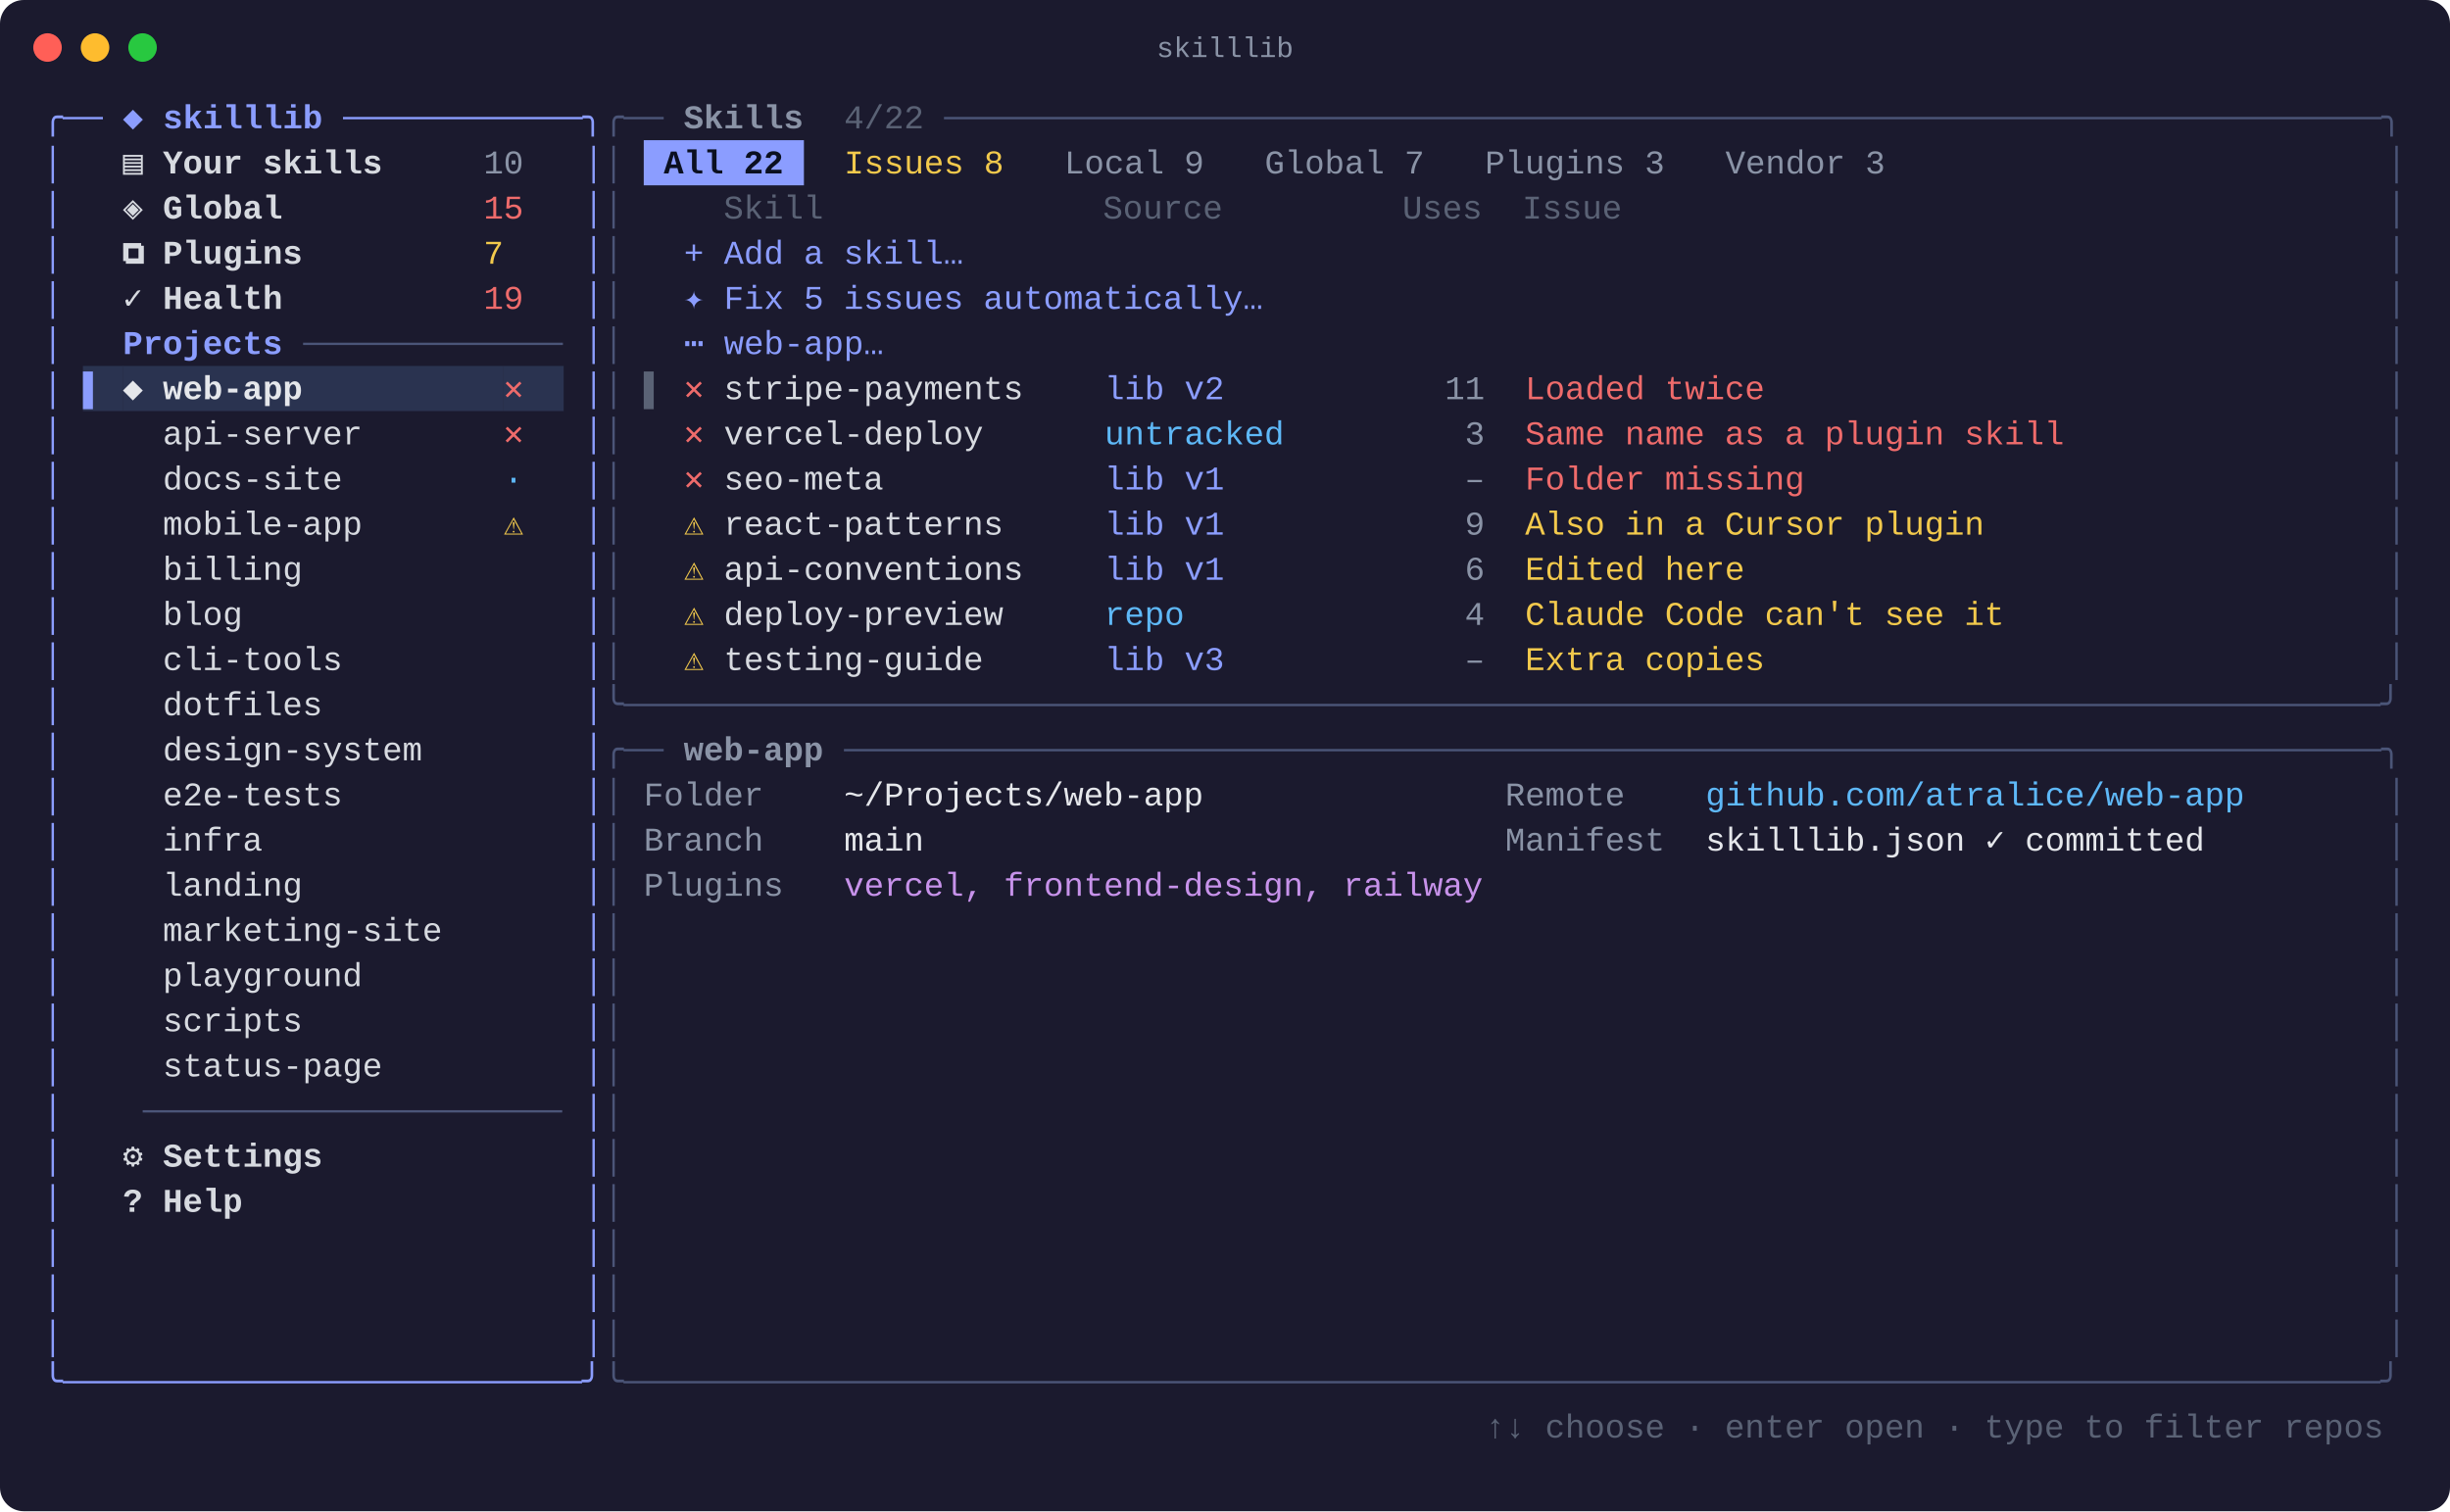
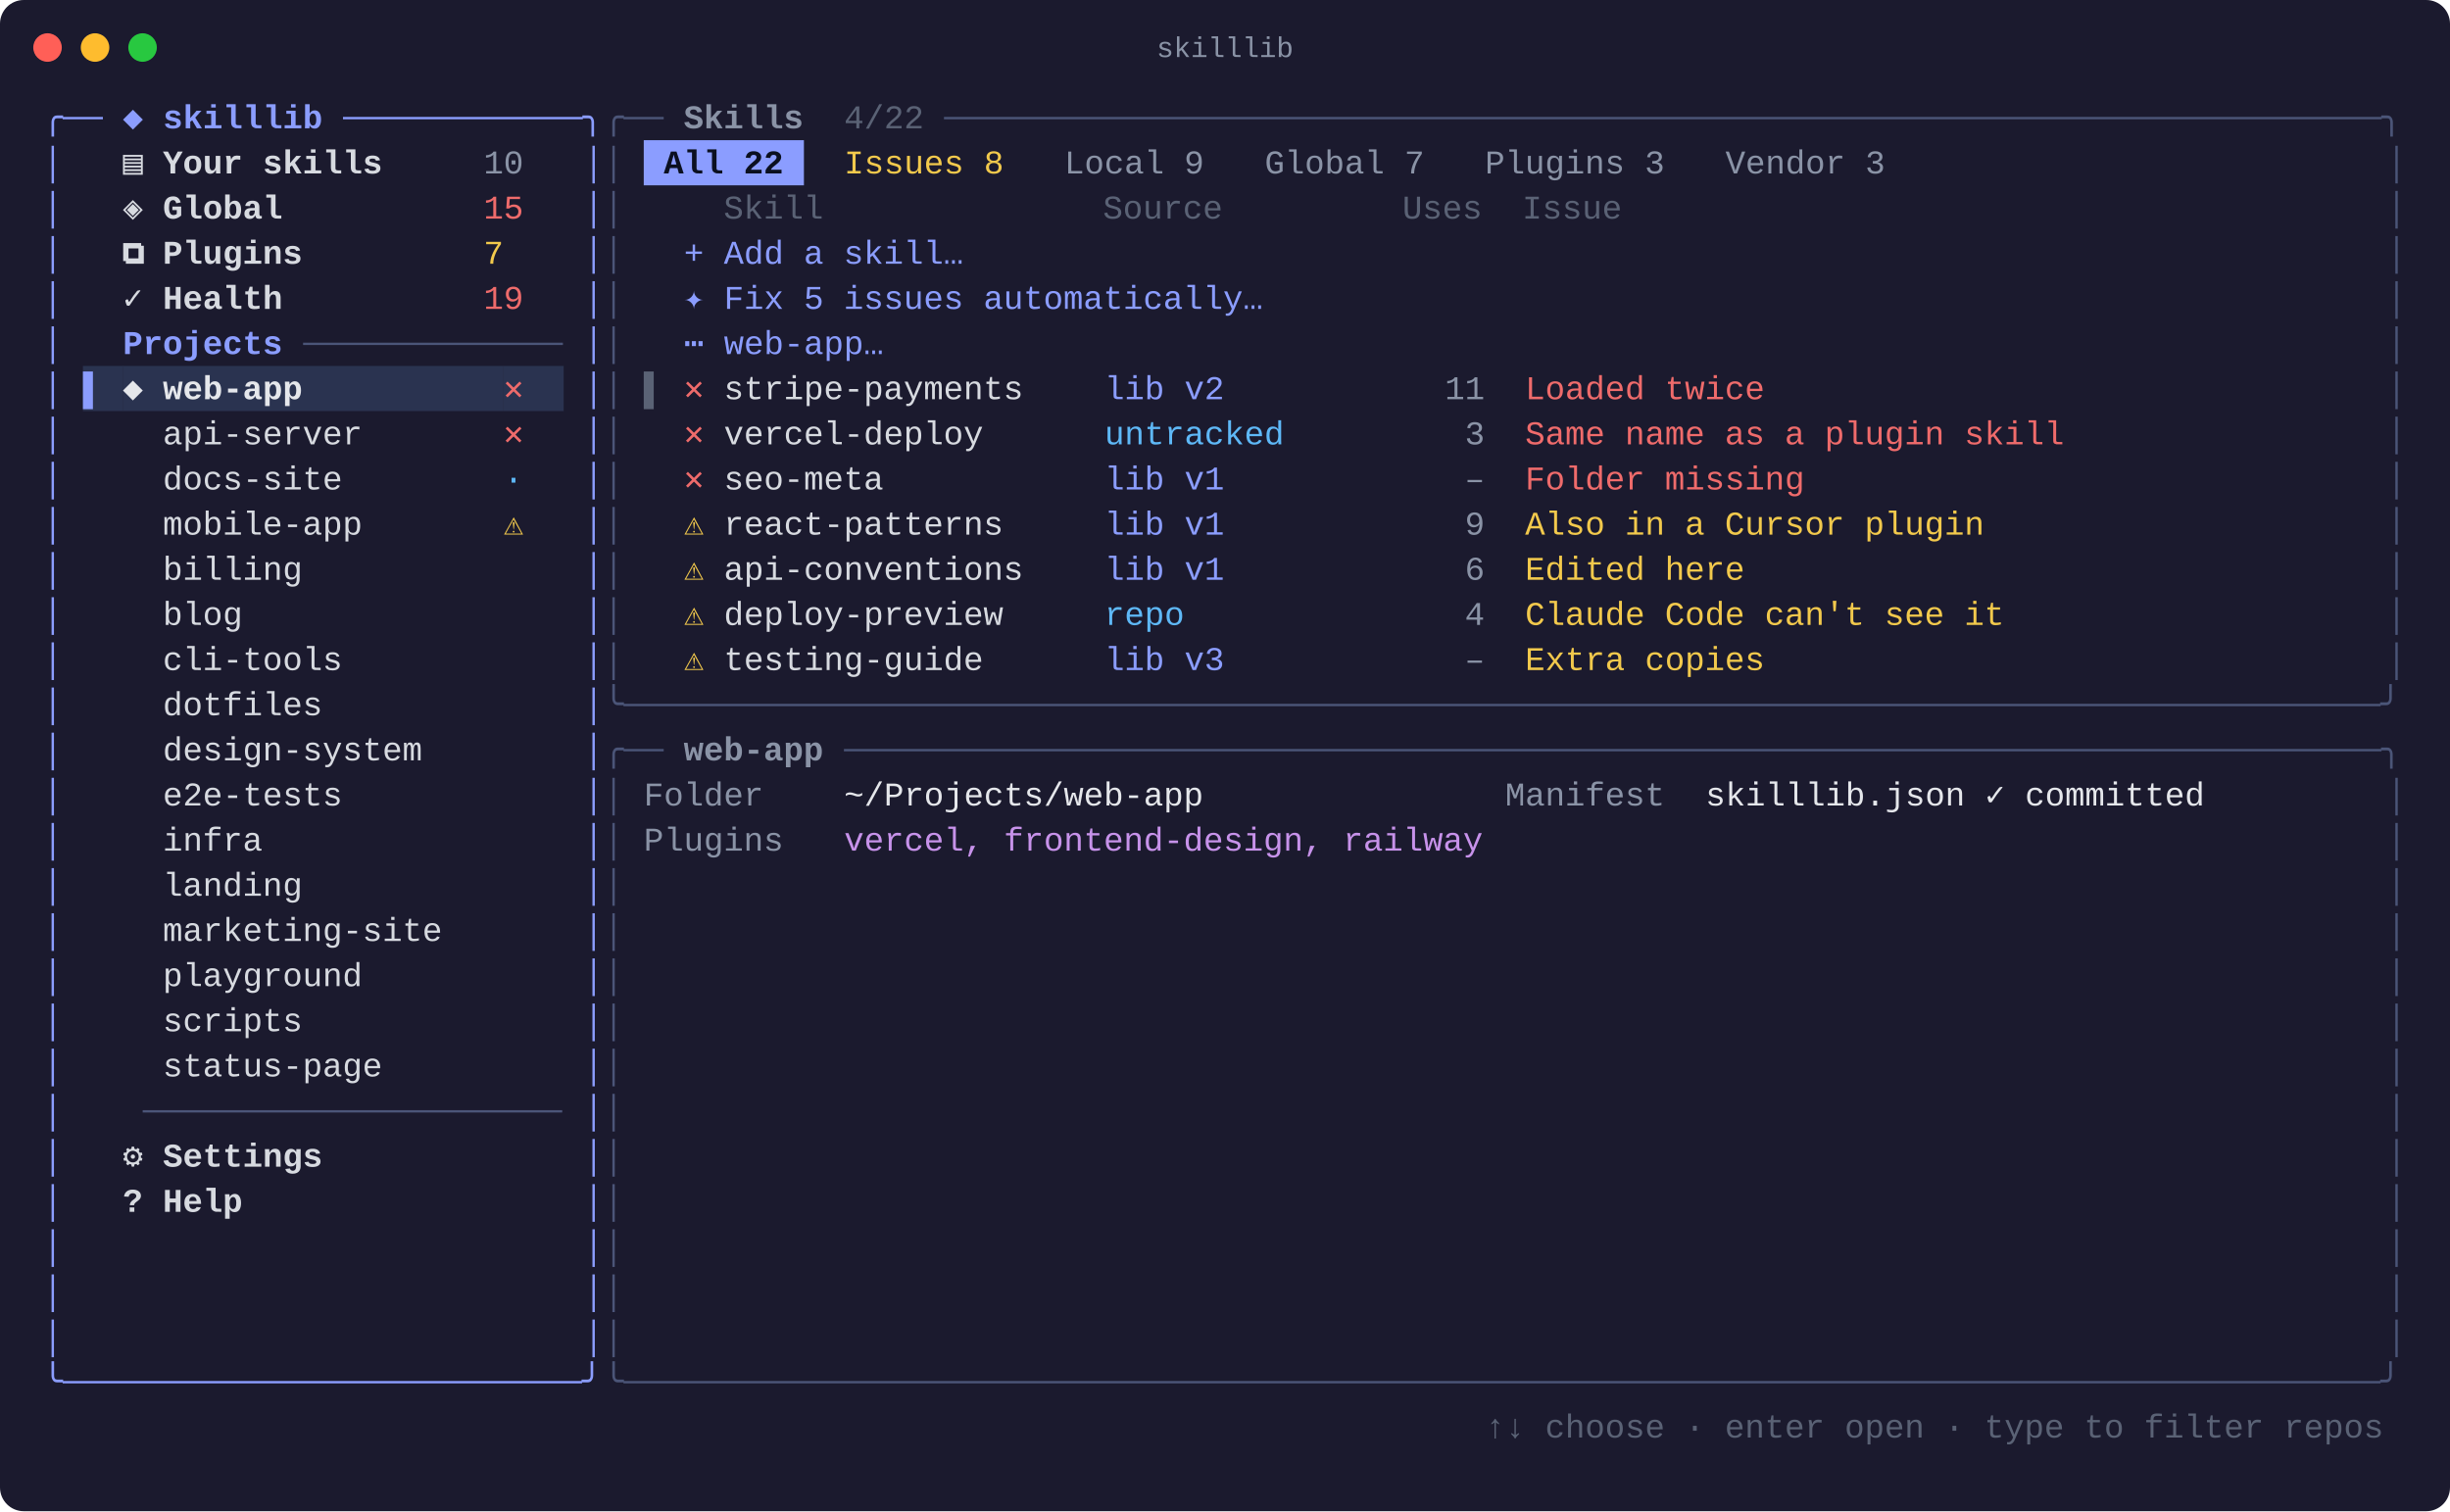
<svg xmlns="http://www.w3.org/2000/svg" width="1031" height="636" viewBox="0 0 1031 636" font-family="SFMono-Regular, Menlo, Consolas, 'Liberation Mono', monospace" font-size="14">
  <rect width="1031" height="636" rx="10" fill="#1b1a2e" />
  <circle cx="20" cy="20" r="6" fill="#ff5f57" />
  <circle cx="40" cy="20" r="6" fill="#febc2e" />
  <circle cx="60" cy="20" r="6" fill="#28c840" />
  <text x="515.5" y="24" fill="#8a93a6" font-size="12" text-anchor="middle">skilllib</text>
  <text x="18.0" y="54.0" fill="#8b9dff" xml:space="preserve" textLength="25.3" lengthAdjust="spacingAndGlyphs">╭──</text>
  <text x="43.3" y="54.0" fill="#8b9dff" font-weight="bold" xml:space="preserve" textLength="101.2" lengthAdjust="spacingAndGlyphs"> ◆ skilllib </text>
  <text x="144.4" y="54.0" fill="#8b9dff" xml:space="preserve" textLength="109.6" lengthAdjust="spacingAndGlyphs">────────────╮</text>
  <text x="254.0" y="54.0" fill="#4b5578" xml:space="preserve" textLength="25.3" lengthAdjust="spacingAndGlyphs">╭──</text>
  <text x="279.3" y="54.0" fill="#8a93a6" font-weight="bold" xml:space="preserve" textLength="67.4" lengthAdjust="spacingAndGlyphs"> Skills </text>
  <text x="346.8" y="54.0" fill="#5a6275" xml:space="preserve" textLength="50.6" lengthAdjust="spacingAndGlyphs"> 4/22 </text>
  <text x="397.3" y="54.0" fill="#4b5578" xml:space="preserve" textLength="615.4" lengthAdjust="spacingAndGlyphs">────────────────────────────────────────────────────────────────────────╮</text>
  <text x="18.0" y="73.0" fill="#8b9dff" xml:space="preserve" textLength="8.4" lengthAdjust="spacingAndGlyphs">│</text>
  <text x="51.7" y="73.0" fill="#d7dae0" font-weight="bold" xml:space="preserve" textLength="151.7" lengthAdjust="spacingAndGlyphs">▤ Your skills     </text>
  <text x="203.5" y="73.0" fill="#8a93a6" xml:space="preserve" textLength="33.7" lengthAdjust="spacingAndGlyphs">10  </text>
  <text x="245.6" y="73.0" fill="#8b9dff" xml:space="preserve" textLength="8.4" lengthAdjust="spacingAndGlyphs">│</text>
  <text x="254.0" y="73.0" fill="#4b5578" xml:space="preserve" textLength="8.4" lengthAdjust="spacingAndGlyphs">│</text>
  <rect x="270.9" y="59.0" width="67.4" height="19" fill="#8b9dff" />
  <text x="270.9" y="73.0" fill="#0b1020" font-weight="bold" xml:space="preserve" textLength="67.4" lengthAdjust="spacingAndGlyphs"> All 22 </text>
  <text x="346.8" y="73.0" fill="#f2c94c" xml:space="preserve" textLength="84.3" lengthAdjust="spacingAndGlyphs"> Issues 8 </text>
  <text x="439.5" y="73.0" fill="#8a93a6" xml:space="preserve" textLength="75.9" lengthAdjust="spacingAndGlyphs"> Local 9 </text>
  <text x="523.8" y="73.0" fill="#8a93a6" xml:space="preserve" textLength="84.3" lengthAdjust="spacingAndGlyphs"> Global 7 </text>
  <text x="616.5" y="73.0" fill="#8a93a6" xml:space="preserve" textLength="92.7" lengthAdjust="spacingAndGlyphs"> Plugins 3 </text>
  <text x="717.7" y="73.0" fill="#8a93a6" xml:space="preserve" textLength="84.3" lengthAdjust="spacingAndGlyphs"> Vendor 3 </text>
  <text x="1004.3" y="73.0" fill="#4b5578" xml:space="preserve" textLength="8.4" lengthAdjust="spacingAndGlyphs">│</text>
  <text x="18.0" y="92.0" fill="#8b9dff" xml:space="preserve" textLength="8.4" lengthAdjust="spacingAndGlyphs">│</text>
  <text x="51.7" y="92.0" fill="#d7dae0" font-weight="bold" xml:space="preserve" textLength="151.7" lengthAdjust="spacingAndGlyphs">◈ Global          </text>
  <text x="203.5" y="92.0" fill="#ef6b6b" xml:space="preserve" textLength="33.7" lengthAdjust="spacingAndGlyphs">15  </text>
  <text x="245.6" y="92.0" fill="#8b9dff" xml:space="preserve" textLength="8.4" lengthAdjust="spacingAndGlyphs">│</text>
  <text x="254.0" y="92.0" fill="#4b5578" xml:space="preserve" textLength="8.4" lengthAdjust="spacingAndGlyphs">│</text>
  <text x="270.9" y="92.0" fill="#5a6275" xml:space="preserve" textLength="725.0" lengthAdjust="spacingAndGlyphs">    Skill              Source         Uses  Issue                                     </text>
  <text x="1004.3" y="92.0" fill="#4b5578" xml:space="preserve" textLength="8.4" lengthAdjust="spacingAndGlyphs">│</text>
  <text x="18.0" y="111.0" fill="#8b9dff" xml:space="preserve" textLength="8.4" lengthAdjust="spacingAndGlyphs">│</text>
  <text x="51.7" y="111.0" fill="#d7dae0" font-weight="bold" xml:space="preserve" textLength="151.7" lengthAdjust="spacingAndGlyphs">⧉ Plugins         </text>
  <text x="203.5" y="111.0" fill="#f2c94c" xml:space="preserve" textLength="33.7" lengthAdjust="spacingAndGlyphs">7   </text>
  <text x="245.6" y="111.0" fill="#8b9dff" xml:space="preserve" textLength="8.4" lengthAdjust="spacingAndGlyphs">│</text>
  <text x="254.0" y="111.0" fill="#4b5578" xml:space="preserve" textLength="8.4" lengthAdjust="spacingAndGlyphs">│</text>
  <text x="287.8" y="111.0" fill="#8b9dff" xml:space="preserve" textLength="708.1" lengthAdjust="spacingAndGlyphs">+ Add a skill…                                                                      </text>
  <text x="1004.3" y="111.0" fill="#4b5578" xml:space="preserve" textLength="8.4" lengthAdjust="spacingAndGlyphs">│</text>
  <text x="18.0" y="130.0" fill="#8b9dff" xml:space="preserve" textLength="8.4" lengthAdjust="spacingAndGlyphs">│</text>
  <text x="51.7" y="130.0" fill="#d7dae0" font-weight="bold" xml:space="preserve" textLength="151.7" lengthAdjust="spacingAndGlyphs">✓ Health          </text>
  <text x="203.5" y="130.0" fill="#ef6b6b" xml:space="preserve" textLength="33.7" lengthAdjust="spacingAndGlyphs">19  </text>
  <text x="245.6" y="130.0" fill="#8b9dff" xml:space="preserve" textLength="8.4" lengthAdjust="spacingAndGlyphs">│</text>
  <text x="254.0" y="130.0" fill="#4b5578" xml:space="preserve" textLength="8.4" lengthAdjust="spacingAndGlyphs">│</text>
  <text x="287.8" y="130.0" fill="#8b9dff" xml:space="preserve" textLength="708.1" lengthAdjust="spacingAndGlyphs">✦ Fix 5 issues automatically…                                                       </text>
  <text x="1004.3" y="130.0" fill="#4b5578" xml:space="preserve" textLength="8.4" lengthAdjust="spacingAndGlyphs">│</text>
  <text x="18.0" y="149.0" fill="#8b9dff" xml:space="preserve" textLength="8.4" lengthAdjust="spacingAndGlyphs">│</text>
  <text x="34.9" y="149.0" fill="#8b9dff" font-weight="bold" xml:space="preserve" textLength="92.7" lengthAdjust="spacingAndGlyphs">  Projects </text>
  <text x="127.6" y="149.0" fill="#4b5578" xml:space="preserve" textLength="109.6" lengthAdjust="spacingAndGlyphs">─────────────</text>
  <text x="245.6" y="149.0" fill="#8b9dff" xml:space="preserve" textLength="8.4" lengthAdjust="spacingAndGlyphs">│</text>
  <text x="254.0" y="149.0" fill="#4b5578" xml:space="preserve" textLength="8.4" lengthAdjust="spacingAndGlyphs">│</text>
  <text x="287.8" y="149.0" fill="#8b9dff" xml:space="preserve" textLength="708.1" lengthAdjust="spacingAndGlyphs">⋯ web-app…                                                                          </text>
  <text x="1004.3" y="149.0" fill="#4b5578" xml:space="preserve" textLength="8.4" lengthAdjust="spacingAndGlyphs">│</text>
  <text x="18.0" y="168.0" fill="#8b9dff" xml:space="preserve" textLength="8.4" lengthAdjust="spacingAndGlyphs">│</text>
  <rect x="34.9" y="154.0" width="16.9" height="19" fill="#2a3350" />
  <text x="34.9" y="168.0" fill="#8b9dff" xml:space="preserve" textLength="16.9" lengthAdjust="spacingAndGlyphs">▌ </text>
  <rect x="51.7" y="154.0" width="160.2" height="19" fill="#2a3350" />
  <text x="51.7" y="168.0" fill="#e5e7eb" font-weight="bold" xml:space="preserve" textLength="160.2" lengthAdjust="spacingAndGlyphs">◆ web-app          </text>
  <rect x="211.9" y="154.0" width="25.3" height="19" fill="#2a3350" />
  <text x="211.9" y="168.0" fill="#ef6b6b" xml:space="preserve" textLength="25.3" lengthAdjust="spacingAndGlyphs">✕  </text>
  <text x="245.6" y="168.0" fill="#8b9dff" xml:space="preserve" textLength="8.4" lengthAdjust="spacingAndGlyphs">│</text>
  <text x="254.0" y="168.0" fill="#4b5578" xml:space="preserve" textLength="8.4" lengthAdjust="spacingAndGlyphs">│</text>
  <text x="270.9" y="168.0" fill="#5a6275" xml:space="preserve" textLength="16.9" lengthAdjust="spacingAndGlyphs">▌ </text>
  <text x="287.8" y="168.0" fill="#ef6b6b" xml:space="preserve" textLength="16.9" lengthAdjust="spacingAndGlyphs">✕ </text>
  <text x="304.6" y="168.0" fill="#d7dae0" xml:space="preserve" textLength="160.2" lengthAdjust="spacingAndGlyphs">stripe-payments    </text>
  <text x="464.8" y="168.0" fill="#8b9dff" xml:space="preserve" textLength="118.0" lengthAdjust="spacingAndGlyphs">lib v2        </text>
  <text x="582.8" y="168.0" fill="#8a93a6" xml:space="preserve" textLength="50.6" lengthAdjust="spacingAndGlyphs">   11 </text>
  <text x="633.4" y="168.0" fill="#ef6b6b" xml:space="preserve" textLength="362.5" lengthAdjust="spacingAndGlyphs"> Loaded twice                              </text>
  <text x="1004.3" y="168.0" fill="#4b5578" xml:space="preserve" textLength="8.4" lengthAdjust="spacingAndGlyphs">│</text>
  <text x="18.0" y="187.0" fill="#8b9dff" xml:space="preserve" textLength="8.4" lengthAdjust="spacingAndGlyphs">│</text>
  <text x="51.7" y="187.0" fill="#d7dae0" xml:space="preserve" textLength="160.2" lengthAdjust="spacingAndGlyphs">  api-server       </text>
  <text x="211.9" y="187.0" fill="#ef6b6b" xml:space="preserve" textLength="25.3" lengthAdjust="spacingAndGlyphs">✕  </text>
  <text x="245.6" y="187.0" fill="#8b9dff" xml:space="preserve" textLength="8.4" lengthAdjust="spacingAndGlyphs">│</text>
  <text x="254.0" y="187.0" fill="#4b5578" xml:space="preserve" textLength="8.4" lengthAdjust="spacingAndGlyphs">│</text>
  <text x="287.8" y="187.0" fill="#ef6b6b" xml:space="preserve" textLength="16.9" lengthAdjust="spacingAndGlyphs">✕ </text>
  <text x="304.6" y="187.0" fill="#d7dae0" xml:space="preserve" textLength="160.2" lengthAdjust="spacingAndGlyphs">vercel-deploy      </text>
  <text x="464.8" y="187.0" fill="#5eb8f7" xml:space="preserve" textLength="118.0" lengthAdjust="spacingAndGlyphs">untracked     </text>
  <text x="582.8" y="187.0" fill="#8a93a6" xml:space="preserve" textLength="50.6" lengthAdjust="spacingAndGlyphs">    3 </text>
  <text x="633.4" y="187.0" fill="#ef6b6b" xml:space="preserve" textLength="362.5" lengthAdjust="spacingAndGlyphs"> Same name as a plugin skill               </text>
  <text x="1004.3" y="187.0" fill="#4b5578" xml:space="preserve" textLength="8.4" lengthAdjust="spacingAndGlyphs">│</text>
  <text x="18.0" y="206.0" fill="#8b9dff" xml:space="preserve" textLength="8.4" lengthAdjust="spacingAndGlyphs">│</text>
  <text x="51.7" y="206.0" fill="#d7dae0" xml:space="preserve" textLength="160.2" lengthAdjust="spacingAndGlyphs">  docs-site        </text>
  <text x="211.9" y="206.0" fill="#5eb8f7" xml:space="preserve" textLength="25.3" lengthAdjust="spacingAndGlyphs">·  </text>
  <text x="245.6" y="206.0" fill="#8b9dff" xml:space="preserve" textLength="8.4" lengthAdjust="spacingAndGlyphs">│</text>
  <text x="254.0" y="206.0" fill="#4b5578" xml:space="preserve" textLength="8.4" lengthAdjust="spacingAndGlyphs">│</text>
  <text x="287.8" y="206.0" fill="#ef6b6b" xml:space="preserve" textLength="16.9" lengthAdjust="spacingAndGlyphs">✕ </text>
  <text x="304.6" y="206.0" fill="#d7dae0" xml:space="preserve" textLength="160.2" lengthAdjust="spacingAndGlyphs">seo-meta           </text>
  <text x="464.8" y="206.0" fill="#8b9dff" xml:space="preserve" textLength="118.0" lengthAdjust="spacingAndGlyphs">lib v1        </text>
  <text x="582.8" y="206.0" fill="#8a93a6" xml:space="preserve" textLength="50.6" lengthAdjust="spacingAndGlyphs">    – </text>
  <text x="633.4" y="206.0" fill="#ef6b6b" xml:space="preserve" textLength="362.5" lengthAdjust="spacingAndGlyphs"> Folder missing                            </text>
  <text x="1004.3" y="206.0" fill="#4b5578" xml:space="preserve" textLength="8.4" lengthAdjust="spacingAndGlyphs">│</text>
  <text x="18.0" y="225.0" fill="#8b9dff" xml:space="preserve" textLength="8.4" lengthAdjust="spacingAndGlyphs">│</text>
  <text x="51.7" y="225.0" fill="#d7dae0" xml:space="preserve" textLength="160.2" lengthAdjust="spacingAndGlyphs">  mobile-app       </text>
  <text x="211.9" y="225.0" fill="#f2c94c" xml:space="preserve" textLength="25.3" lengthAdjust="spacingAndGlyphs">⚠  </text>
  <text x="245.6" y="225.0" fill="#8b9dff" xml:space="preserve" textLength="8.4" lengthAdjust="spacingAndGlyphs">│</text>
  <text x="254.0" y="225.0" fill="#4b5578" xml:space="preserve" textLength="8.4" lengthAdjust="spacingAndGlyphs">│</text>
  <text x="287.8" y="225.0" fill="#f2c94c" xml:space="preserve" textLength="16.9" lengthAdjust="spacingAndGlyphs">⚠ </text>
  <text x="304.6" y="225.0" fill="#d7dae0" xml:space="preserve" textLength="160.2" lengthAdjust="spacingAndGlyphs">react-patterns     </text>
  <text x="464.8" y="225.0" fill="#8b9dff" xml:space="preserve" textLength="118.0" lengthAdjust="spacingAndGlyphs">lib v1        </text>
  <text x="582.8" y="225.0" fill="#8a93a6" xml:space="preserve" textLength="50.6" lengthAdjust="spacingAndGlyphs">    9 </text>
  <text x="633.4" y="225.0" fill="#f2c94c" xml:space="preserve" textLength="362.5" lengthAdjust="spacingAndGlyphs"> Also in a Cursor plugin                   </text>
  <text x="1004.3" y="225.0" fill="#4b5578" xml:space="preserve" textLength="8.4" lengthAdjust="spacingAndGlyphs">│</text>
  <text x="18.0" y="244.0" fill="#8b9dff" xml:space="preserve" textLength="8.4" lengthAdjust="spacingAndGlyphs">│</text>
  <text x="51.7" y="244.0" fill="#d7dae0" xml:space="preserve" textLength="193.9" lengthAdjust="spacingAndGlyphs">  billing              </text>
  <text x="245.6" y="244.0" fill="#8b9dff" xml:space="preserve" textLength="8.4" lengthAdjust="spacingAndGlyphs">│</text>
  <text x="254.0" y="244.0" fill="#4b5578" xml:space="preserve" textLength="8.4" lengthAdjust="spacingAndGlyphs">│</text>
  <text x="287.8" y="244.0" fill="#f2c94c" xml:space="preserve" textLength="16.9" lengthAdjust="spacingAndGlyphs">⚠ </text>
  <text x="304.6" y="244.0" fill="#d7dae0" xml:space="preserve" textLength="160.2" lengthAdjust="spacingAndGlyphs">api-conventions    </text>
  <text x="464.8" y="244.0" fill="#8b9dff" xml:space="preserve" textLength="118.0" lengthAdjust="spacingAndGlyphs">lib v1        </text>
  <text x="582.8" y="244.0" fill="#8a93a6" xml:space="preserve" textLength="50.6" lengthAdjust="spacingAndGlyphs">    6 </text>
  <text x="633.4" y="244.0" fill="#f2c94c" xml:space="preserve" textLength="362.5" lengthAdjust="spacingAndGlyphs"> Edited here                               </text>
  <text x="1004.3" y="244.0" fill="#4b5578" xml:space="preserve" textLength="8.4" lengthAdjust="spacingAndGlyphs">│</text>
  <text x="18.0" y="263.0" fill="#8b9dff" xml:space="preserve" textLength="8.4" lengthAdjust="spacingAndGlyphs">│</text>
  <text x="51.7" y="263.0" fill="#d7dae0" xml:space="preserve" textLength="193.9" lengthAdjust="spacingAndGlyphs">  blog                 </text>
  <text x="245.6" y="263.0" fill="#8b9dff" xml:space="preserve" textLength="8.4" lengthAdjust="spacingAndGlyphs">│</text>
  <text x="254.0" y="263.0" fill="#4b5578" xml:space="preserve" textLength="8.4" lengthAdjust="spacingAndGlyphs">│</text>
  <text x="287.8" y="263.0" fill="#f2c94c" xml:space="preserve" textLength="16.9" lengthAdjust="spacingAndGlyphs">⚠ </text>
  <text x="304.6" y="263.0" fill="#d7dae0" xml:space="preserve" textLength="160.2" lengthAdjust="spacingAndGlyphs">deploy-preview     </text>
  <text x="464.8" y="263.0" fill="#5eb8f7" xml:space="preserve" textLength="118.0" lengthAdjust="spacingAndGlyphs">repo          </text>
  <text x="582.8" y="263.0" fill="#8a93a6" xml:space="preserve" textLength="50.6" lengthAdjust="spacingAndGlyphs">    4 </text>
  <text x="633.4" y="263.0" fill="#f2c94c" xml:space="preserve" textLength="362.5" lengthAdjust="spacingAndGlyphs"> Claude Code can't see it                  </text>
  <text x="1004.3" y="263.0" fill="#4b5578" xml:space="preserve" textLength="8.4" lengthAdjust="spacingAndGlyphs">│</text>
  <text x="18.0" y="282.0" fill="#8b9dff" xml:space="preserve" textLength="8.4" lengthAdjust="spacingAndGlyphs">│</text>
  <text x="51.7" y="282.0" fill="#d7dae0" xml:space="preserve" textLength="193.9" lengthAdjust="spacingAndGlyphs">  cli-tools            </text>
  <text x="245.6" y="282.0" fill="#8b9dff" xml:space="preserve" textLength="8.4" lengthAdjust="spacingAndGlyphs">│</text>
  <text x="254.0" y="282.0" fill="#4b5578" xml:space="preserve" textLength="8.4" lengthAdjust="spacingAndGlyphs">│</text>
  <text x="287.8" y="282.0" fill="#f2c94c" xml:space="preserve" textLength="16.9" lengthAdjust="spacingAndGlyphs">⚠ </text>
  <text x="304.6" y="282.0" fill="#d7dae0" xml:space="preserve" textLength="160.2" lengthAdjust="spacingAndGlyphs">testing-guide      </text>
  <text x="464.8" y="282.0" fill="#8b9dff" xml:space="preserve" textLength="118.0" lengthAdjust="spacingAndGlyphs">lib v3        </text>
  <text x="582.8" y="282.0" fill="#8a93a6" xml:space="preserve" textLength="50.6" lengthAdjust="spacingAndGlyphs">    – </text>
  <text x="633.4" y="282.0" fill="#f2c94c" xml:space="preserve" textLength="362.5" lengthAdjust="spacingAndGlyphs"> Extra copies                              </text>
  <text x="1004.3" y="282.0" fill="#4b5578" xml:space="preserve" textLength="8.4" lengthAdjust="spacingAndGlyphs">│</text>
  <text x="18.0" y="301.0" fill="#8b9dff" xml:space="preserve" textLength="8.4" lengthAdjust="spacingAndGlyphs">│</text>
  <text x="51.7" y="301.0" fill="#d7dae0" xml:space="preserve" textLength="193.9" lengthAdjust="spacingAndGlyphs">  dotfiles             </text>
  <text x="245.6" y="301.0" fill="#8b9dff" xml:space="preserve" textLength="8.4" lengthAdjust="spacingAndGlyphs">│</text>
  <text x="254.0" y="301.0" fill="#4b5578" xml:space="preserve" textLength="758.7" lengthAdjust="spacingAndGlyphs">╰────────────────────────────────────────────────────────────────────────────────────────╯</text>
  <text x="18.0" y="320.0" fill="#8b9dff" xml:space="preserve" textLength="8.4" lengthAdjust="spacingAndGlyphs">│</text>
  <text x="51.7" y="320.0" fill="#d7dae0" xml:space="preserve" textLength="193.9" lengthAdjust="spacingAndGlyphs">  design-system        </text>
  <text x="245.6" y="320.0" fill="#8b9dff" xml:space="preserve" textLength="8.4" lengthAdjust="spacingAndGlyphs">│</text>
  <text x="254.0" y="320.0" fill="#4b5578" xml:space="preserve" textLength="25.3" lengthAdjust="spacingAndGlyphs">╭──</text>
  <text x="279.3" y="320.0" fill="#8a93a6" font-weight="bold" xml:space="preserve" textLength="75.9" lengthAdjust="spacingAndGlyphs"> web-app </text>
  <text x="355.2" y="320.0" fill="#4b5578" xml:space="preserve" textLength="657.5" lengthAdjust="spacingAndGlyphs">─────────────────────────────────────────────────────────────────────────────╮</text>
  <text x="18.0" y="339.0" fill="#8b9dff" xml:space="preserve" textLength="8.4" lengthAdjust="spacingAndGlyphs">│</text>
  <text x="51.7" y="339.0" fill="#d7dae0" xml:space="preserve" textLength="193.9" lengthAdjust="spacingAndGlyphs">  e2e-tests            </text>
  <text x="245.6" y="339.0" fill="#8b9dff" xml:space="preserve" textLength="8.4" lengthAdjust="spacingAndGlyphs">│</text>
  <text x="254.0" y="339.0" fill="#4b5578" xml:space="preserve" textLength="8.4" lengthAdjust="spacingAndGlyphs">│</text>
  <text x="270.9" y="339.0" fill="#8a93a6" xml:space="preserve" textLength="84.3" lengthAdjust="spacingAndGlyphs">Folder    </text>
  <text x="355.2" y="339.0" fill="#e5e7eb" xml:space="preserve" textLength="151.7" lengthAdjust="spacingAndGlyphs">~/Projects/web-app</text>
-   <text x="633.4" y="339.0" fill="#8a93a6" xml:space="preserve" textLength="84.3" lengthAdjust="spacingAndGlyphs">Remote    </text>
-   <text x="717.7" y="339.0" fill="#5eb8f7" xml:space="preserve" textLength="227.6" lengthAdjust="spacingAndGlyphs">github.com/atralice/web-app</text>
+   <text x="633.4" y="339.0" fill="#8a93a6" xml:space="preserve" textLength="84.3" lengthAdjust="spacingAndGlyphs">Manifest  </text>
+   <text x="717.7" y="339.0" fill="#e5e7eb" xml:space="preserve" textLength="210.8" lengthAdjust="spacingAndGlyphs">skilllib.json ✓ committed</text>
  <text x="1004.3" y="339.0" fill="#4b5578" xml:space="preserve" textLength="8.4" lengthAdjust="spacingAndGlyphs">│</text>
  <text x="18.0" y="358.0" fill="#8b9dff" xml:space="preserve" textLength="8.4" lengthAdjust="spacingAndGlyphs">│</text>
  <text x="51.7" y="358.0" fill="#d7dae0" xml:space="preserve" textLength="193.9" lengthAdjust="spacingAndGlyphs">  infra                </text>
  <text x="245.6" y="358.0" fill="#8b9dff" xml:space="preserve" textLength="8.4" lengthAdjust="spacingAndGlyphs">│</text>
  <text x="254.0" y="358.0" fill="#4b5578" xml:space="preserve" textLength="8.4" lengthAdjust="spacingAndGlyphs">│</text>
-   <text x="270.9" y="358.0" fill="#8a93a6" xml:space="preserve" textLength="84.3" lengthAdjust="spacingAndGlyphs">Branch    </text>
-   <text x="355.2" y="358.0" fill="#e5e7eb" xml:space="preserve" textLength="33.7" lengthAdjust="spacingAndGlyphs">main</text>
-   <text x="633.4" y="358.0" fill="#8a93a6" xml:space="preserve" textLength="84.3" lengthAdjust="spacingAndGlyphs">Manifest  </text>
-   <text x="717.7" y="358.0" fill="#e5e7eb" xml:space="preserve" textLength="210.8" lengthAdjust="spacingAndGlyphs">skilllib.json ✓ committed</text>
+   <text x="270.9" y="358.0" fill="#8a93a6" xml:space="preserve" textLength="84.3" lengthAdjust="spacingAndGlyphs">Plugins   </text>
+   <text x="355.2" y="358.0" fill="#c792ea" xml:space="preserve" textLength="269.8" lengthAdjust="spacingAndGlyphs">vercel, frontend-design, railway</text>
  <text x="1004.3" y="358.0" fill="#4b5578" xml:space="preserve" textLength="8.4" lengthAdjust="spacingAndGlyphs">│</text>
  <text x="18.0" y="377.0" fill="#8b9dff" xml:space="preserve" textLength="8.4" lengthAdjust="spacingAndGlyphs">│</text>
  <text x="51.7" y="377.0" fill="#d7dae0" xml:space="preserve" textLength="193.9" lengthAdjust="spacingAndGlyphs">  landing              </text>
  <text x="245.6" y="377.0" fill="#8b9dff" xml:space="preserve" textLength="8.4" lengthAdjust="spacingAndGlyphs">│</text>
  <text x="254.0" y="377.0" fill="#4b5578" xml:space="preserve" textLength="8.4" lengthAdjust="spacingAndGlyphs">│</text>
-   <text x="270.9" y="377.0" fill="#8a93a6" xml:space="preserve" textLength="84.3" lengthAdjust="spacingAndGlyphs">Plugins   </text>
-   <text x="355.2" y="377.0" fill="#c792ea" xml:space="preserve" textLength="269.8" lengthAdjust="spacingAndGlyphs">vercel, frontend-design, railway</text>
  <text x="1004.3" y="377.0" fill="#4b5578" xml:space="preserve" textLength="8.4" lengthAdjust="spacingAndGlyphs">│</text>
  <text x="18.0" y="396.0" fill="#8b9dff" xml:space="preserve" textLength="8.4" lengthAdjust="spacingAndGlyphs">│</text>
  <text x="51.7" y="396.0" fill="#d7dae0" xml:space="preserve" textLength="193.9" lengthAdjust="spacingAndGlyphs">  marketing-site       </text>
  <text x="245.6" y="396.0" fill="#8b9dff" xml:space="preserve" textLength="8.4" lengthAdjust="spacingAndGlyphs">│</text>
  <text x="254.0" y="396.0" fill="#4b5578" xml:space="preserve" textLength="8.4" lengthAdjust="spacingAndGlyphs">│</text>
  <text x="1004.3" y="396.0" fill="#4b5578" xml:space="preserve" textLength="8.4" lengthAdjust="spacingAndGlyphs">│</text>
  <text x="18.0" y="415.0" fill="#8b9dff" xml:space="preserve" textLength="8.4" lengthAdjust="spacingAndGlyphs">│</text>
  <text x="51.7" y="415.0" fill="#d7dae0" xml:space="preserve" textLength="193.9" lengthAdjust="spacingAndGlyphs">  playground           </text>
  <text x="245.6" y="415.0" fill="#8b9dff" xml:space="preserve" textLength="8.4" lengthAdjust="spacingAndGlyphs">│</text>
  <text x="254.0" y="415.0" fill="#4b5578" xml:space="preserve" textLength="8.4" lengthAdjust="spacingAndGlyphs">│</text>
  <text x="1004.3" y="415.0" fill="#4b5578" xml:space="preserve" textLength="8.4" lengthAdjust="spacingAndGlyphs">│</text>
  <text x="18.0" y="434.0" fill="#8b9dff" xml:space="preserve" textLength="8.4" lengthAdjust="spacingAndGlyphs">│</text>
  <text x="51.7" y="434.0" fill="#d7dae0" xml:space="preserve" textLength="193.9" lengthAdjust="spacingAndGlyphs">  scripts              </text>
  <text x="245.6" y="434.0" fill="#8b9dff" xml:space="preserve" textLength="8.4" lengthAdjust="spacingAndGlyphs">│</text>
  <text x="254.0" y="434.0" fill="#4b5578" xml:space="preserve" textLength="8.4" lengthAdjust="spacingAndGlyphs">│</text>
  <text x="1004.3" y="434.0" fill="#4b5578" xml:space="preserve" textLength="8.4" lengthAdjust="spacingAndGlyphs">│</text>
  <text x="18.0" y="453.0" fill="#8b9dff" xml:space="preserve" textLength="8.4" lengthAdjust="spacingAndGlyphs">│</text>
  <text x="51.7" y="453.0" fill="#d7dae0" xml:space="preserve" textLength="193.9" lengthAdjust="spacingAndGlyphs">  status-page          </text>
  <text x="245.6" y="453.0" fill="#8b9dff" xml:space="preserve" textLength="8.4" lengthAdjust="spacingAndGlyphs">│</text>
  <text x="254.0" y="453.0" fill="#4b5578" xml:space="preserve" textLength="8.4" lengthAdjust="spacingAndGlyphs">│</text>
  <text x="1004.3" y="453.0" fill="#4b5578" xml:space="preserve" textLength="8.4" lengthAdjust="spacingAndGlyphs">│</text>
  <text x="18.0" y="472.0" fill="#8b9dff" xml:space="preserve" textLength="8.4" lengthAdjust="spacingAndGlyphs">│</text>
  <text x="60.1" y="472.0" fill="#4b5578" xml:space="preserve" textLength="177.0" lengthAdjust="spacingAndGlyphs">─────────────────────</text>
  <text x="245.6" y="472.0" fill="#8b9dff" xml:space="preserve" textLength="8.4" lengthAdjust="spacingAndGlyphs">│</text>
  <text x="254.0" y="472.0" fill="#4b5578" xml:space="preserve" textLength="8.4" lengthAdjust="spacingAndGlyphs">│</text>
  <text x="1004.3" y="472.0" fill="#4b5578" xml:space="preserve" textLength="8.4" lengthAdjust="spacingAndGlyphs">│</text>
  <text x="18.0" y="491.0" fill="#8b9dff" xml:space="preserve" textLength="8.4" lengthAdjust="spacingAndGlyphs">│</text>
  <text x="51.7" y="491.0" fill="#d7dae0" font-weight="bold" xml:space="preserve" textLength="185.5" lengthAdjust="spacingAndGlyphs">⚙ Settings            </text>
  <text x="245.6" y="491.0" fill="#8b9dff" xml:space="preserve" textLength="8.4" lengthAdjust="spacingAndGlyphs">│</text>
  <text x="254.0" y="491.0" fill="#4b5578" xml:space="preserve" textLength="8.4" lengthAdjust="spacingAndGlyphs">│</text>
  <text x="1004.3" y="491.0" fill="#4b5578" xml:space="preserve" textLength="8.4" lengthAdjust="spacingAndGlyphs">│</text>
  <text x="18.0" y="510.0" fill="#8b9dff" xml:space="preserve" textLength="8.4" lengthAdjust="spacingAndGlyphs">│</text>
  <text x="51.7" y="510.0" fill="#d7dae0" font-weight="bold" xml:space="preserve" textLength="185.5" lengthAdjust="spacingAndGlyphs">? Help                </text>
  <text x="245.6" y="510.0" fill="#8b9dff" xml:space="preserve" textLength="8.4" lengthAdjust="spacingAndGlyphs">│</text>
  <text x="254.0" y="510.0" fill="#4b5578" xml:space="preserve" textLength="8.4" lengthAdjust="spacingAndGlyphs">│</text>
  <text x="1004.3" y="510.0" fill="#4b5578" xml:space="preserve" textLength="8.4" lengthAdjust="spacingAndGlyphs">│</text>
  <text x="18.0" y="529.0" fill="#8b9dff" xml:space="preserve" textLength="8.4" lengthAdjust="spacingAndGlyphs">│</text>
  <text x="245.6" y="529.0" fill="#8b9dff" xml:space="preserve" textLength="8.4" lengthAdjust="spacingAndGlyphs">│</text>
  <text x="254.0" y="529.0" fill="#4b5578" xml:space="preserve" textLength="8.4" lengthAdjust="spacingAndGlyphs">│</text>
  <text x="1004.3" y="529.0" fill="#4b5578" xml:space="preserve" textLength="8.4" lengthAdjust="spacingAndGlyphs">│</text>
  <text x="18.0" y="548.0" fill="#8b9dff" xml:space="preserve" textLength="8.4" lengthAdjust="spacingAndGlyphs">│</text>
  <text x="245.6" y="548.0" fill="#8b9dff" xml:space="preserve" textLength="8.4" lengthAdjust="spacingAndGlyphs">│</text>
  <text x="254.0" y="548.0" fill="#4b5578" xml:space="preserve" textLength="8.4" lengthAdjust="spacingAndGlyphs">│</text>
  <text x="1004.3" y="548.0" fill="#4b5578" xml:space="preserve" textLength="8.4" lengthAdjust="spacingAndGlyphs">│</text>
  <text x="18.0" y="567.0" fill="#8b9dff" xml:space="preserve" textLength="8.4" lengthAdjust="spacingAndGlyphs">│</text>
  <text x="245.6" y="567.0" fill="#8b9dff" xml:space="preserve" textLength="8.4" lengthAdjust="spacingAndGlyphs">│</text>
  <text x="254.0" y="567.0" fill="#4b5578" xml:space="preserve" textLength="8.4" lengthAdjust="spacingAndGlyphs">│</text>
  <text x="1004.3" y="567.0" fill="#4b5578" xml:space="preserve" textLength="8.4" lengthAdjust="spacingAndGlyphs">│</text>
  <text x="18.0" y="586.0" fill="#8b9dff" xml:space="preserve" textLength="236.0" lengthAdjust="spacingAndGlyphs">╰──────────────────────────╯</text>
  <text x="254.0" y="586.0" fill="#4b5578" xml:space="preserve" textLength="758.7" lengthAdjust="spacingAndGlyphs">╰────────────────────────────────────────────────────────────────────────────────────────╯</text>
  <text x="625.0" y="605.0" fill="#5a6275" xml:space="preserve" textLength="387.8" lengthAdjust="spacingAndGlyphs">↑↓ choose · enter open · type to filter repos </text>
</svg>
